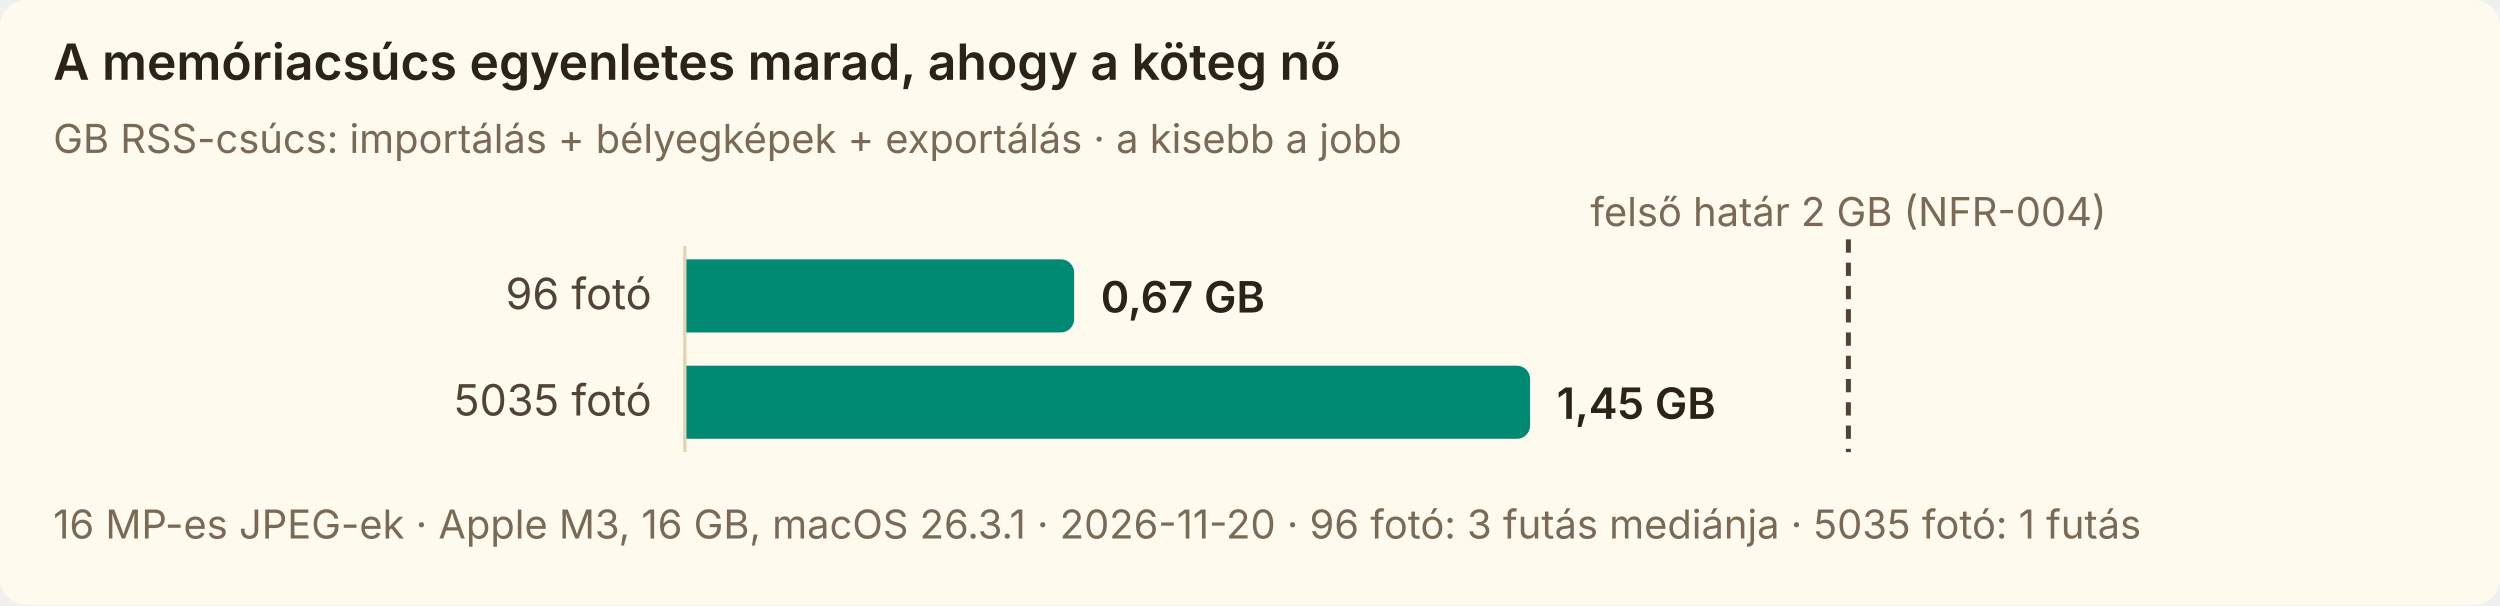
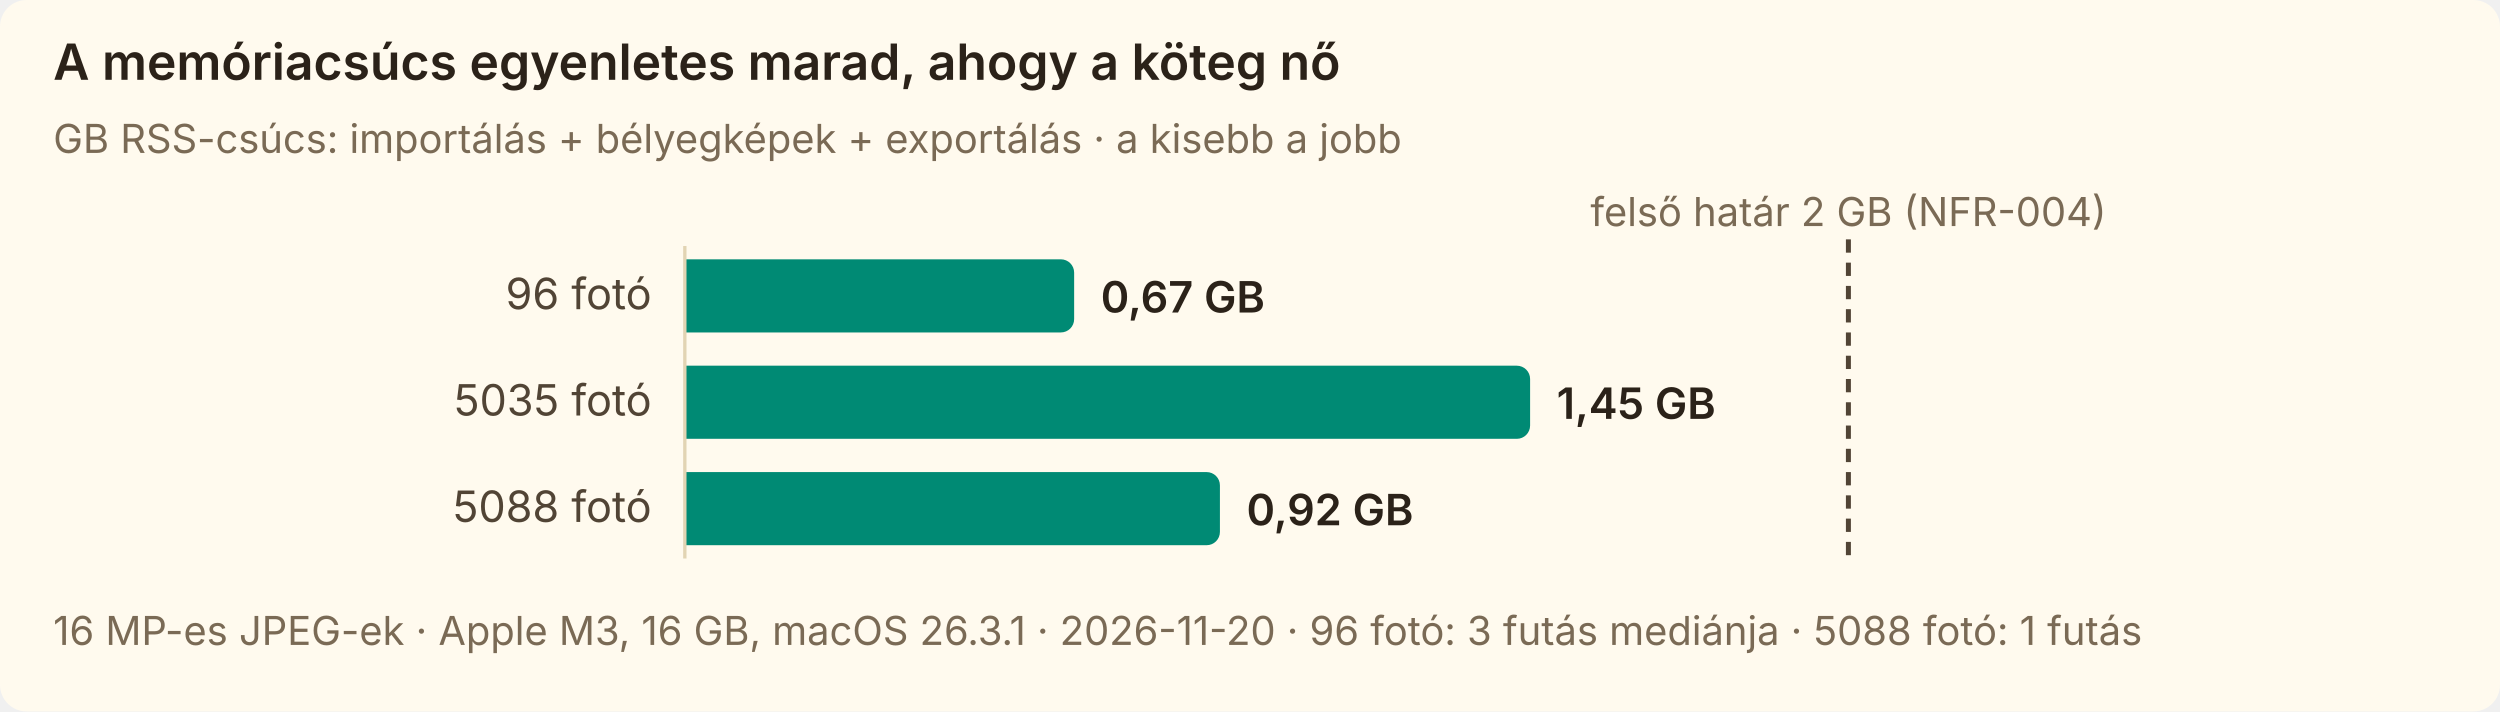
- <svg xmlns="http://www.w3.org/2000/svg" viewBox="-16 -16 752 182" width="752" height="182" role="img" aria-labelledby="t d">
+ <svg xmlns="http://www.w3.org/2000/svg" viewBox="-16 -16 752 214" width="752" height="214" role="img" aria-labelledby="t d">
  <style>
  .bg{fill:#fffaee} .t1{fill:#2b2219;font:600 13px system-ui,-apple-system,Segoe UI,sans-serif}
  .t2{fill:#514435;font:13px system-ui,-apple-system,Segoe UI,sans-serif}
  .t3{fill:#7a6a55;font:12px system-ui,-apple-system,Segoe UI,sans-serif}
  .h{font-size:15px} .num{font-variant-numeric:tabular-nums} .axis{stroke:#e2d4b3;stroke-width:1}
  .ref{stroke:#514435;stroke-width:1.5;stroke-dasharray:4 3} .refw{stroke:#b5652a;stroke-width:1.5;stroke-dasharray:4 3}
  .s1{fill:#008a74} .old{fill-opacity:.45} .s2{fill:#b5652a} .s3{fill:#1baf7a} .s4{fill:#eda100} .s5{fill:#e87ba4} .gap{stroke:#fffaee;stroke-width:2}
  .in{fill:#fff} .ln{fill:none;stroke:#008a74;stroke-width:2;stroke-linejoin:round} .band{fill:#e2d4b3;fill-opacity:.35}
  @media (prefers-color-scheme: dark){
    .bg{fill:#262019} .t1{fill:#f3ead6} .t2{fill:#d8cab0} .t3{fill:#a8977c} .axis{stroke:#3b3127}
    .ref{stroke:#d8cab0} .refw{stroke:#cc7f3e}
    .s1{fill:#21a593} .s2{fill:#cc7f3e} .s3{fill:#199e70} .s4{fill:#c98500} .s5{fill:#d55181} .gap{stroke:#262019}
    .ln{stroke:#21a593} .band{fill:#3b3127}
  }
</style>
-   <rect class="bg" x="-16" y="-16" width="752" height="182" rx="8" />
+   <rect class="bg" x="-16" y="-16" width="752" height="214" rx="8" />
  <text class="t1 h" x="0" y="8">A memóriacsúcs egyenletes marad, ahogy a köteg nő</text>
  <text class="t3" x="0" y="30">GB RSS-csúcs: importálás + bélyegképek + exportálás · a kisebb a jobb</text>
  <text class="t2" x="180" y="77" text-anchor="end">96 fotó</text>
  <path class="s1" d="M190 62h113.102a4 4 0 0 1 4 4v14a4 4 0 0 1 -4 4h-113.102z" />
  <text class="t1 num" x="315.102" y="78">0,67 GB</text>
  <text class="t2" x="180" y="109" text-anchor="end">5035 fotó</text>
  <path class="s1" d="M190 94h250.255a4 4 0 0 1 4 4v14a4 4 0 0 1 -4 4h-250.255z" />
  <text class="t1 num" x="452.255" y="110">1,45 GB</text>
-   <line class="axis" x1="190" x2="190" y1="58" y2="120" />
-   <line class="ref" x1="540" x2="540" y1="56" y2="120" />
+   <text class="t2" x="180" y="141" text-anchor="end">5088 fotó</text>
+   <path class="s1" d="M190 126h156.953a4 4 0 0 1 4 4v14a4 4 0 0 1 -4 4h-156.953z" />
+   <text class="t1 num" x="358.953" y="142">0,92 GB</text>
+   <line class="axis" x1="190" x2="190" y1="58" y2="152" />
+   <line class="ref" x1="540" x2="540" y1="56" y2="152" />
  <text class="t3" x="540" y="52" text-anchor="middle">felső határ 2 GB (NFR-004)</text>
-   <text class="t3" x="0" y="146">16 MP-es JPEG-ek · Apple M3, 16 GB, macOS 26.3.1 · 2026-11-20 · 96 fotó: 3 futás mediánja · 5035 fotó: 1 futás</text>
+   <text class="t3" x="0" y="178">16 MP-es JPEG-ek · Apple M3, 16 GB, macOS 26.3.1 · 2026-11-20 · 96 fotó: 3 futás mediánja · 5088 fotó: 1 futás</text>
</svg>
